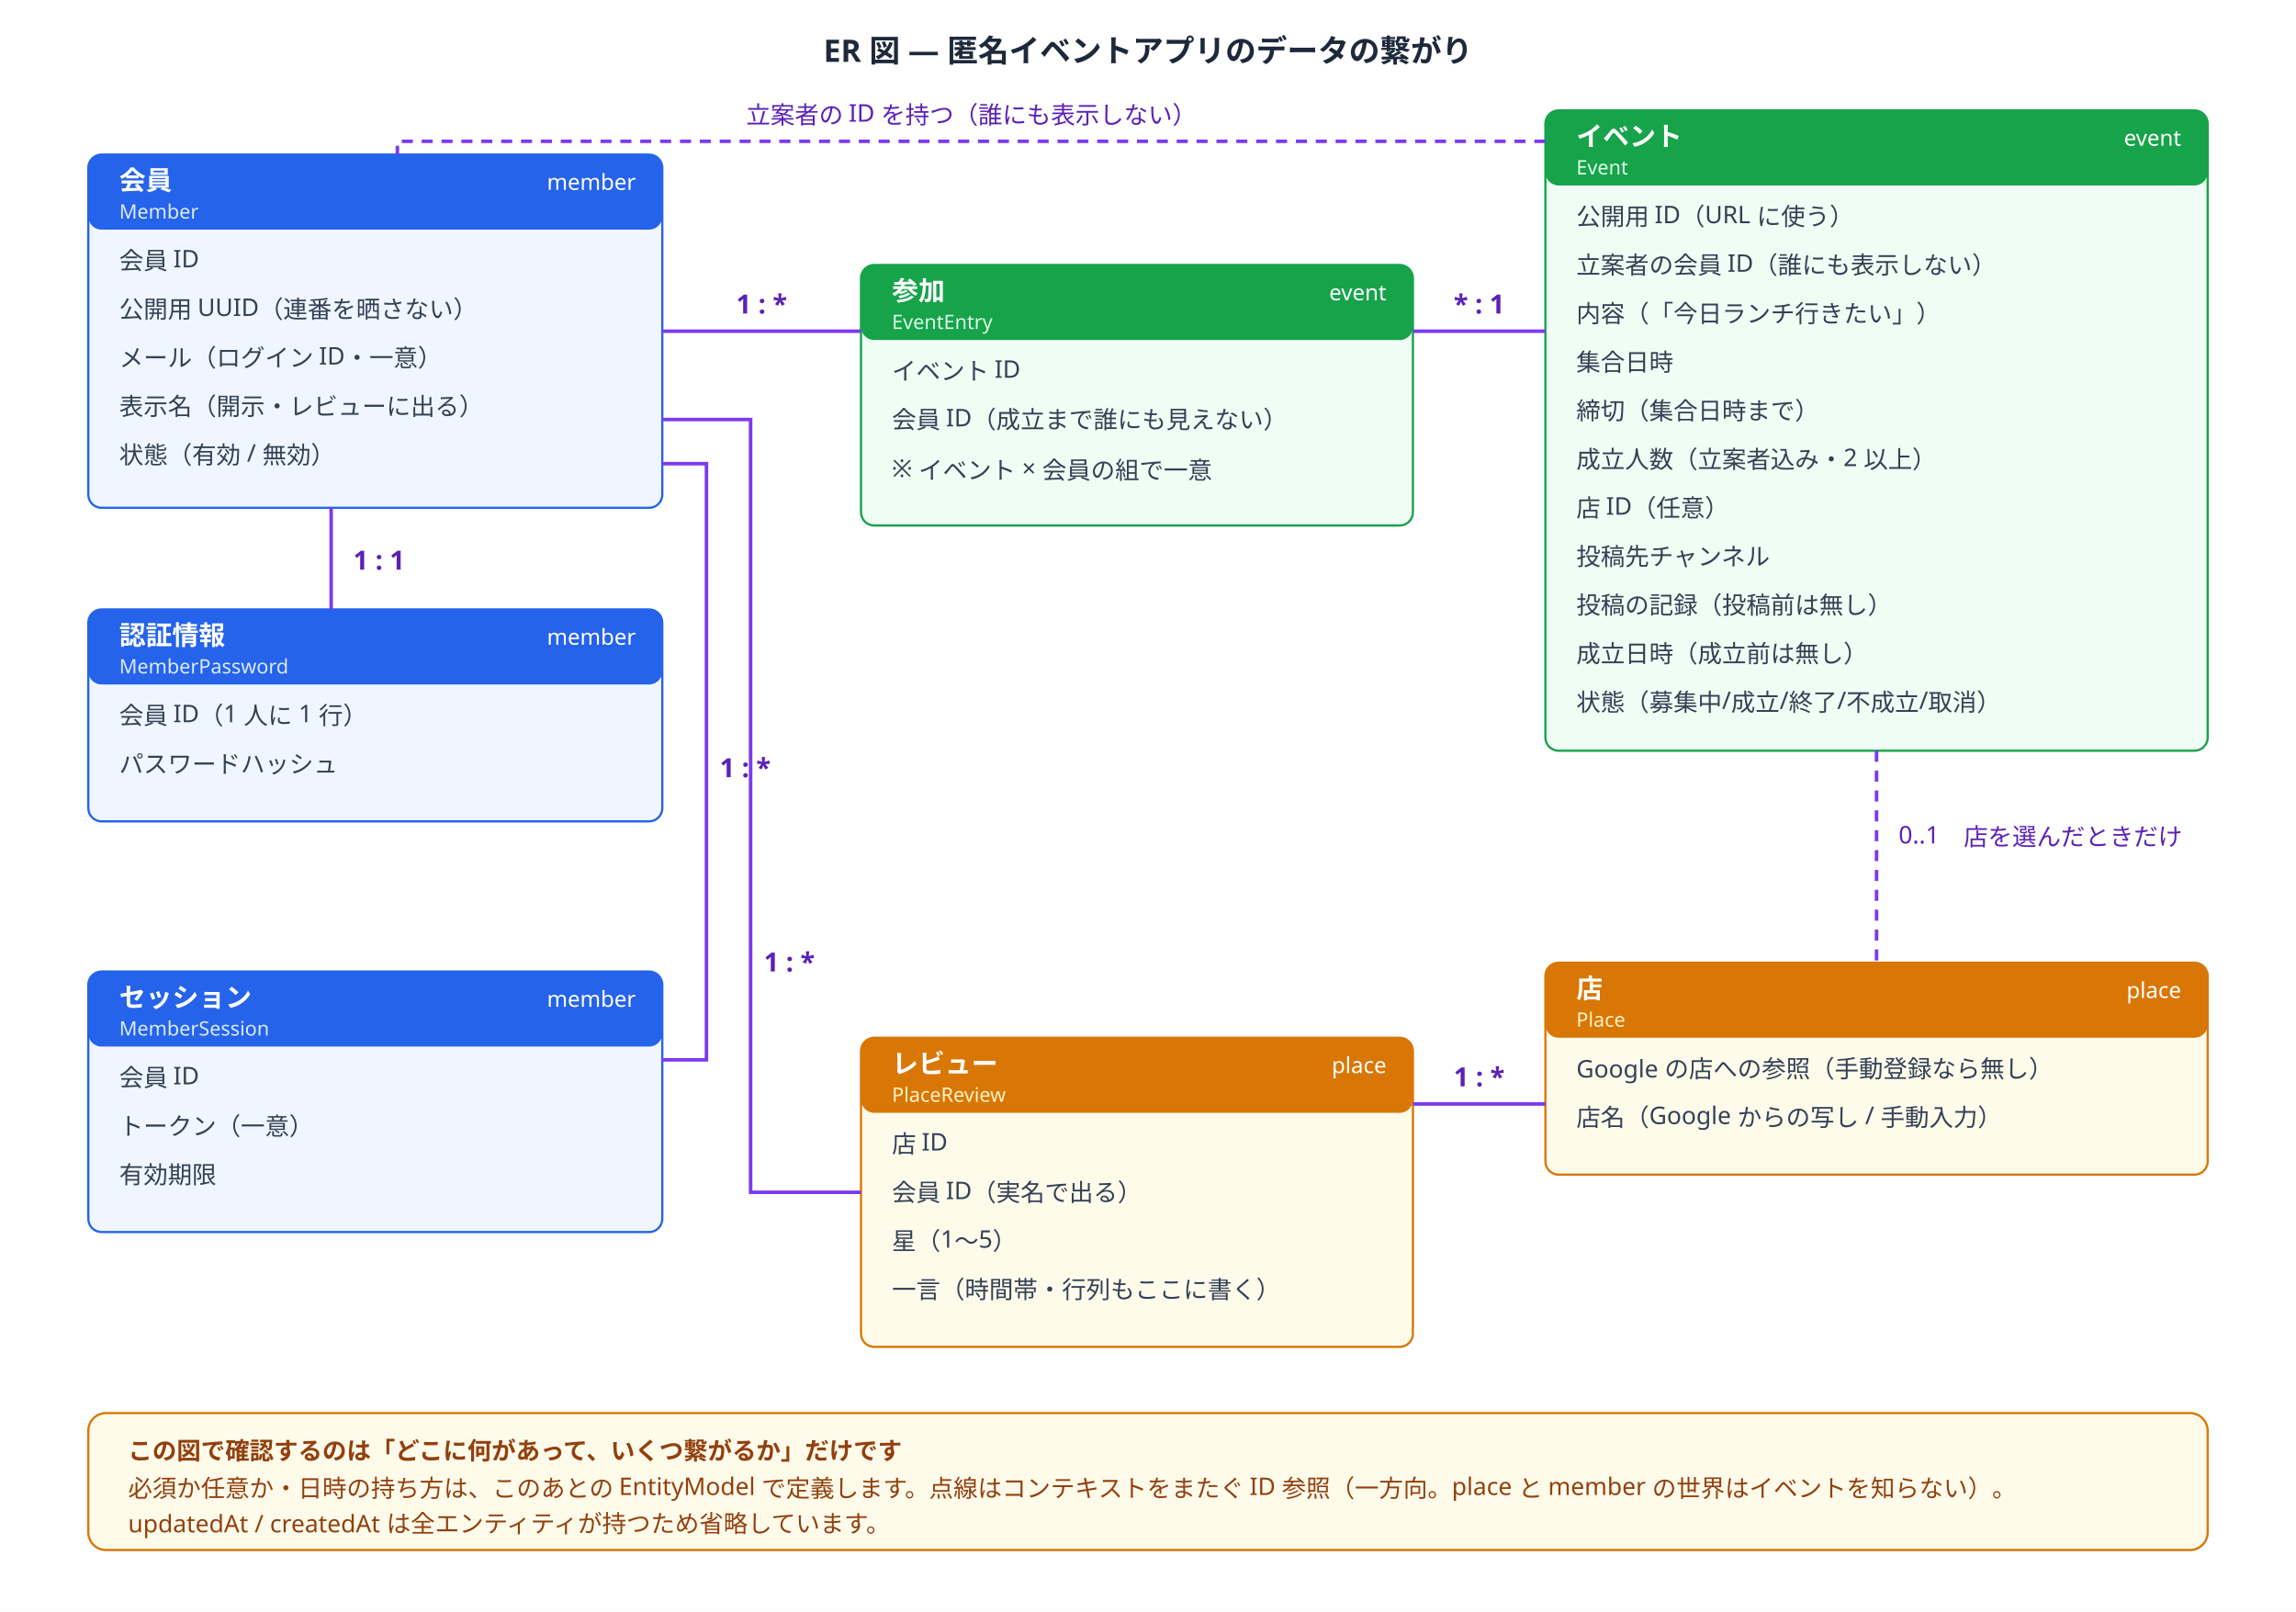
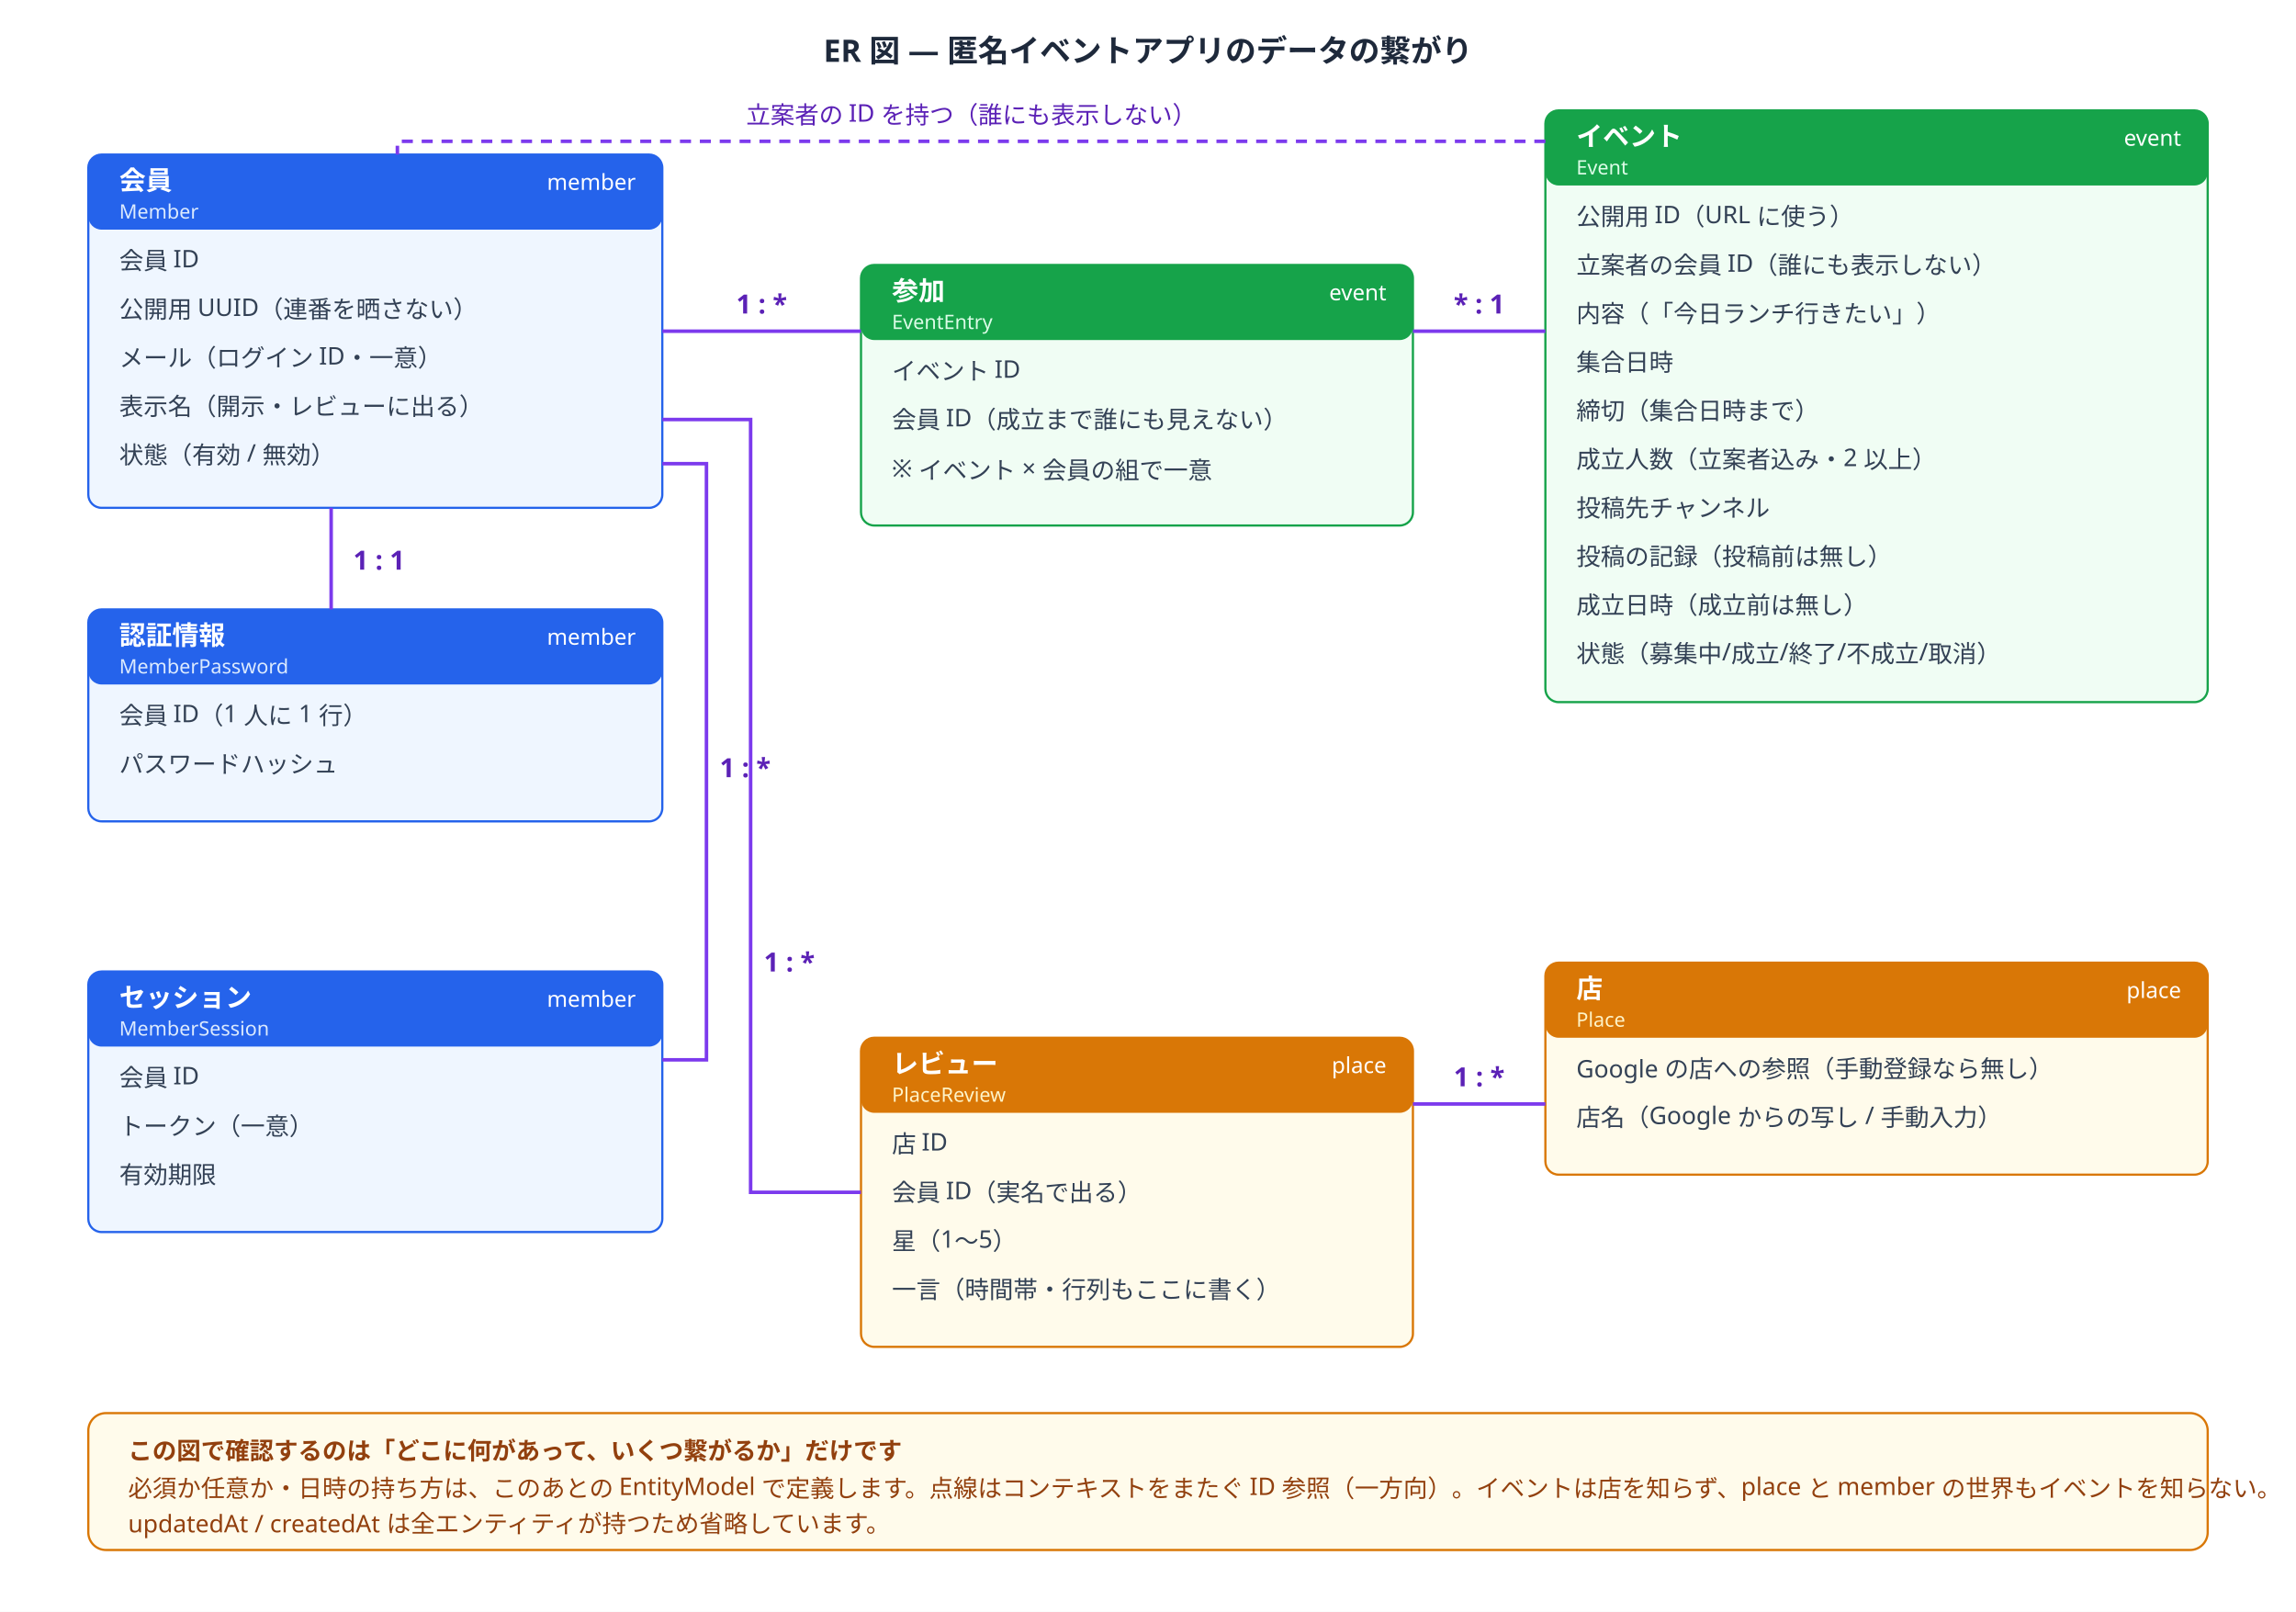
<svg xmlns="http://www.w3.org/2000/svg" viewBox="0 0 1040 730" width="1040" font-family="sans-serif" font-size="14">
  <rect x="0" y="0" width="1040" height="730" fill="#ffffff" />
  <text x="520" y="28" text-anchor="middle" font-weight="bold" fill="#1e293b">ER 図 — 匿名イベントアプリのデータの繋がり</text>
  <rect x="40" y="70" width="260" height="160" rx="6" fill="#eff6ff" stroke="#2563eb" />
  <rect x="40" y="70" width="260" height="34" rx="6" fill="#2563eb" />
  <text x="54" y="86" font-size="12" font-weight="bold" fill="#ffffff">会員</text>
  <text x="54" y="99" font-size="9" fill="#dbeafe">Member</text>
  <text x="288" y="86" text-anchor="end" font-size="10" fill="#ffffff">member</text>
  <text x="54" y="122" font-size="11" fill="#334155">会員 ID</text>
  <text x="54" y="144" font-size="11" fill="#334155">公開用 UUID（連番を晒さない）</text>
  <text x="54" y="166" font-size="11" fill="#334155">メール（ログイン ID・一意）</text>
  <text x="54" y="188" font-size="11" fill="#334155">表示名（開示・レビューに出る）</text>
  <text x="54" y="210" font-size="11" fill="#334155">状態（有効 / 無効）</text>
  <rect x="40" y="276" width="260" height="96" rx="6" fill="#eff6ff" stroke="#2563eb" />
  <rect x="40" y="276" width="260" height="34" rx="6" fill="#2563eb" />
  <text x="54" y="292" font-size="12" font-weight="bold" fill="#ffffff">認証情報</text>
  <text x="54" y="305" font-size="9" fill="#dbeafe">MemberPassword</text>
  <text x="288" y="292" text-anchor="end" font-size="10" fill="#ffffff">member</text>
  <text x="54" y="328" font-size="11" fill="#334155">会員 ID（1 人に 1 行）</text>
  <text x="54" y="350" font-size="11" fill="#334155">パスワードハッシュ</text>
  <rect x="40" y="440" width="260" height="118" rx="6" fill="#eff6ff" stroke="#2563eb" />
  <rect x="40" y="440" width="260" height="34" rx="6" fill="#2563eb" />
  <text x="54" y="456" font-size="12" font-weight="bold" fill="#ffffff">セッション</text>
  <text x="54" y="469" font-size="9" fill="#dbeafe">MemberSession</text>
  <text x="288" y="456" text-anchor="end" font-size="10" fill="#ffffff">member</text>
  <text x="54" y="492" font-size="11" fill="#334155">会員 ID</text>
  <text x="54" y="514" font-size="11" fill="#334155">トークン（一意）</text>
  <text x="54" y="536" font-size="11" fill="#334155">有効期限</text>
  <rect x="390" y="120" width="250" height="118" rx="6" fill="#f0fdf4" stroke="#16a34a" />
  <rect x="390" y="120" width="250" height="34" rx="6" fill="#16a34a" />
  <text x="404" y="136" font-size="12" font-weight="bold" fill="#ffffff">参加</text>
  <text x="404" y="149" font-size="9" fill="#dcfce7">EventEntry</text>
  <text x="628" y="136" text-anchor="end" font-size="10" fill="#ffffff">event</text>
  <text x="404" y="172" font-size="11" fill="#334155">イベント ID</text>
  <text x="404" y="194" font-size="11" fill="#334155">会員 ID（成立まで誰にも見えない）</text>
  <text x="404" y="216" font-size="11" fill="#334155">※ イベント × 会員の組で一意</text>
-   <rect x="700" y="50" width="300" height="290" rx="6" fill="#f0fdf4" stroke="#16a34a" />
+   <rect x="700" y="50" width="300" height="268" rx="6" fill="#f0fdf4" stroke="#16a34a" />
  <rect x="700" y="50" width="300" height="34" rx="6" fill="#16a34a" />
  <text x="714" y="66" font-size="12" font-weight="bold" fill="#ffffff">イベント</text>
  <text x="714" y="79" font-size="9" fill="#dcfce7">Event</text>
  <text x="988" y="66" text-anchor="end" font-size="10" fill="#ffffff">event</text>
  <text x="714" y="102" font-size="11" fill="#334155">公開用 ID（URL に使う）</text>
  <text x="714" y="124" font-size="11" fill="#334155">立案者の会員 ID（誰にも表示しない）</text>
  <text x="714" y="146" font-size="11" fill="#334155">内容（「今日ランチ行きたい」）</text>
  <text x="714" y="168" font-size="11" fill="#334155">集合日時</text>
  <text x="714" y="190" font-size="11" fill="#334155">締切（集合日時まで）</text>
  <text x="714" y="212" font-size="11" fill="#334155">成立人数（立案者込み・2 以上）</text>
-   <text x="714" y="234" font-size="11" fill="#334155">店 ID（任意）</text>
-   <text x="714" y="256" font-size="11" fill="#334155">投稿先チャンネル</text>
-   <text x="714" y="278" font-size="11" fill="#334155">投稿の記録（投稿前は無し）</text>
-   <text x="714" y="300" font-size="11" fill="#334155">成立日時（成立前は無し）</text>
-   <text x="714" y="322" font-size="11" fill="#334155">状態（募集中/成立/終了/不成立/取消）</text>
+   <text x="714" y="234" font-size="11" fill="#334155">投稿先チャンネル</text>
+   <text x="714" y="256" font-size="11" fill="#334155">投稿の記録（投稿前は無し）</text>
+   <text x="714" y="278" font-size="11" fill="#334155">成立日時（成立前は無し）</text>
+   <text x="714" y="300" font-size="11" fill="#334155">状態（募集中/成立/終了/不成立/取消）</text>
  <rect x="700" y="436" width="300" height="96" rx="6" fill="#fffbeb" stroke="#d97706" />
  <rect x="700" y="436" width="300" height="34" rx="6" fill="#d97706" />
  <text x="714" y="452" font-size="12" font-weight="bold" fill="#ffffff">店</text>
  <text x="714" y="465" font-size="9" fill="#fef3c7">Place</text>
  <text x="988" y="452" text-anchor="end" font-size="10" fill="#ffffff">place</text>
  <text x="714" y="488" font-size="11" fill="#334155">Google の店への参照（手動登録なら無し）</text>
  <text x="714" y="510" font-size="11" fill="#334155">店名（Google からの写し / 手動入力）</text>
  <rect x="390" y="470" width="250" height="140" rx="6" fill="#fffbeb" stroke="#d97706" />
  <rect x="390" y="470" width="250" height="34" rx="6" fill="#d97706" />
  <text x="404" y="486" font-size="12" font-weight="bold" fill="#ffffff">レビュー</text>
  <text x="404" y="499" font-size="9" fill="#fef3c7">PlaceReview</text>
  <text x="628" y="486" text-anchor="end" font-size="10" fill="#ffffff">place</text>
  <text x="404" y="522" font-size="11" fill="#334155">店 ID</text>
  <text x="404" y="544" font-size="11" fill="#334155">会員 ID（実名で出る）</text>
  <text x="404" y="566" font-size="11" fill="#334155">星（1〜5）</text>
  <text x="404" y="588" font-size="11" fill="#334155">一言（時間帯・行列もここに書く）</text>
  <path d="M150,230 V276" fill="none" stroke="#7c3aed" stroke-width="1.6" />
  <text x="160" y="258" font-size="12" font-weight="bold" fill="#5b21b6">1 : 1</text>
  <path d="M300,210 H320 V480 H300" fill="none" stroke="#7c3aed" stroke-width="1.6" />
  <text x="326" y="352" font-size="12" font-weight="bold" fill="#5b21b6">1 : *</text>
  <path d="M300,150 H390" fill="none" stroke="#7c3aed" stroke-width="1.6" />
  <text x="345" y="142" text-anchor="middle" font-size="12" font-weight="bold" fill="#5b21b6">1 : *</text>
  <path d="M640,150 H700" fill="none" stroke="#7c3aed" stroke-width="1.6" />
  <text x="670" y="142" text-anchor="middle" font-size="12" font-weight="bold" fill="#5b21b6">* : 1</text>
  <path d="M300,190 H340 V540 H390" fill="none" stroke="#7c3aed" stroke-width="1.6" />
  <text x="346" y="440" font-size="12" font-weight="bold" fill="#5b21b6">1 : *</text>
  <path d="M700,500 H640" fill="none" stroke="#7c3aed" stroke-width="1.6" />
  <text x="670" y="492" text-anchor="middle" font-size="12" font-weight="bold" fill="#5b21b6">1 : *</text>
-   <path d="M850,340 V436" fill="none" stroke="#7c3aed" stroke-width="1.6" stroke-dasharray="5 4" />
-   <text x="860" y="382" font-size="11" fill="#5b21b6">0..1　店を選んだときだけ</text>
  <path d="M700,64 H180 V70" fill="none" stroke="#7c3aed" stroke-width="1.6" stroke-dasharray="5 4" />
  <text x="440" y="56" text-anchor="middle" font-size="11" fill="#5b21b6">立案者の ID を持つ（誰にも表示しない）</text>
  <rect x="40" y="640" width="960" height="62" rx="8" fill="#fffbeb" stroke="#d97706" />
  <text x="58" y="661" font-size="11" font-weight="bold" fill="#92400e">この図で確認するのは「どこに何があって、いくつ繋がるか」だけです</text>
-   <text x="58" y="678" font-size="11" fill="#92400e">必須か任意か・日時の持ち方は、このあとの EntityModel で定義します。点線はコンテキストをまたぐ ID 参照（一方向。place と member の世界はイベントを知らない）。</text>
+   <text x="58" y="678" font-size="11" fill="#92400e">必須か任意か・日時の持ち方は、このあとの EntityModel で定義します。点線はコンテキストをまたぐ ID 参照（一方向）。イベントは店を知らず、place と member の世界もイベントを知らない。</text>
  <text x="58" y="694" font-size="11" fill="#92400e">updatedAt / createdAt は全エンティティが持つため省略しています。</text>
</svg>
